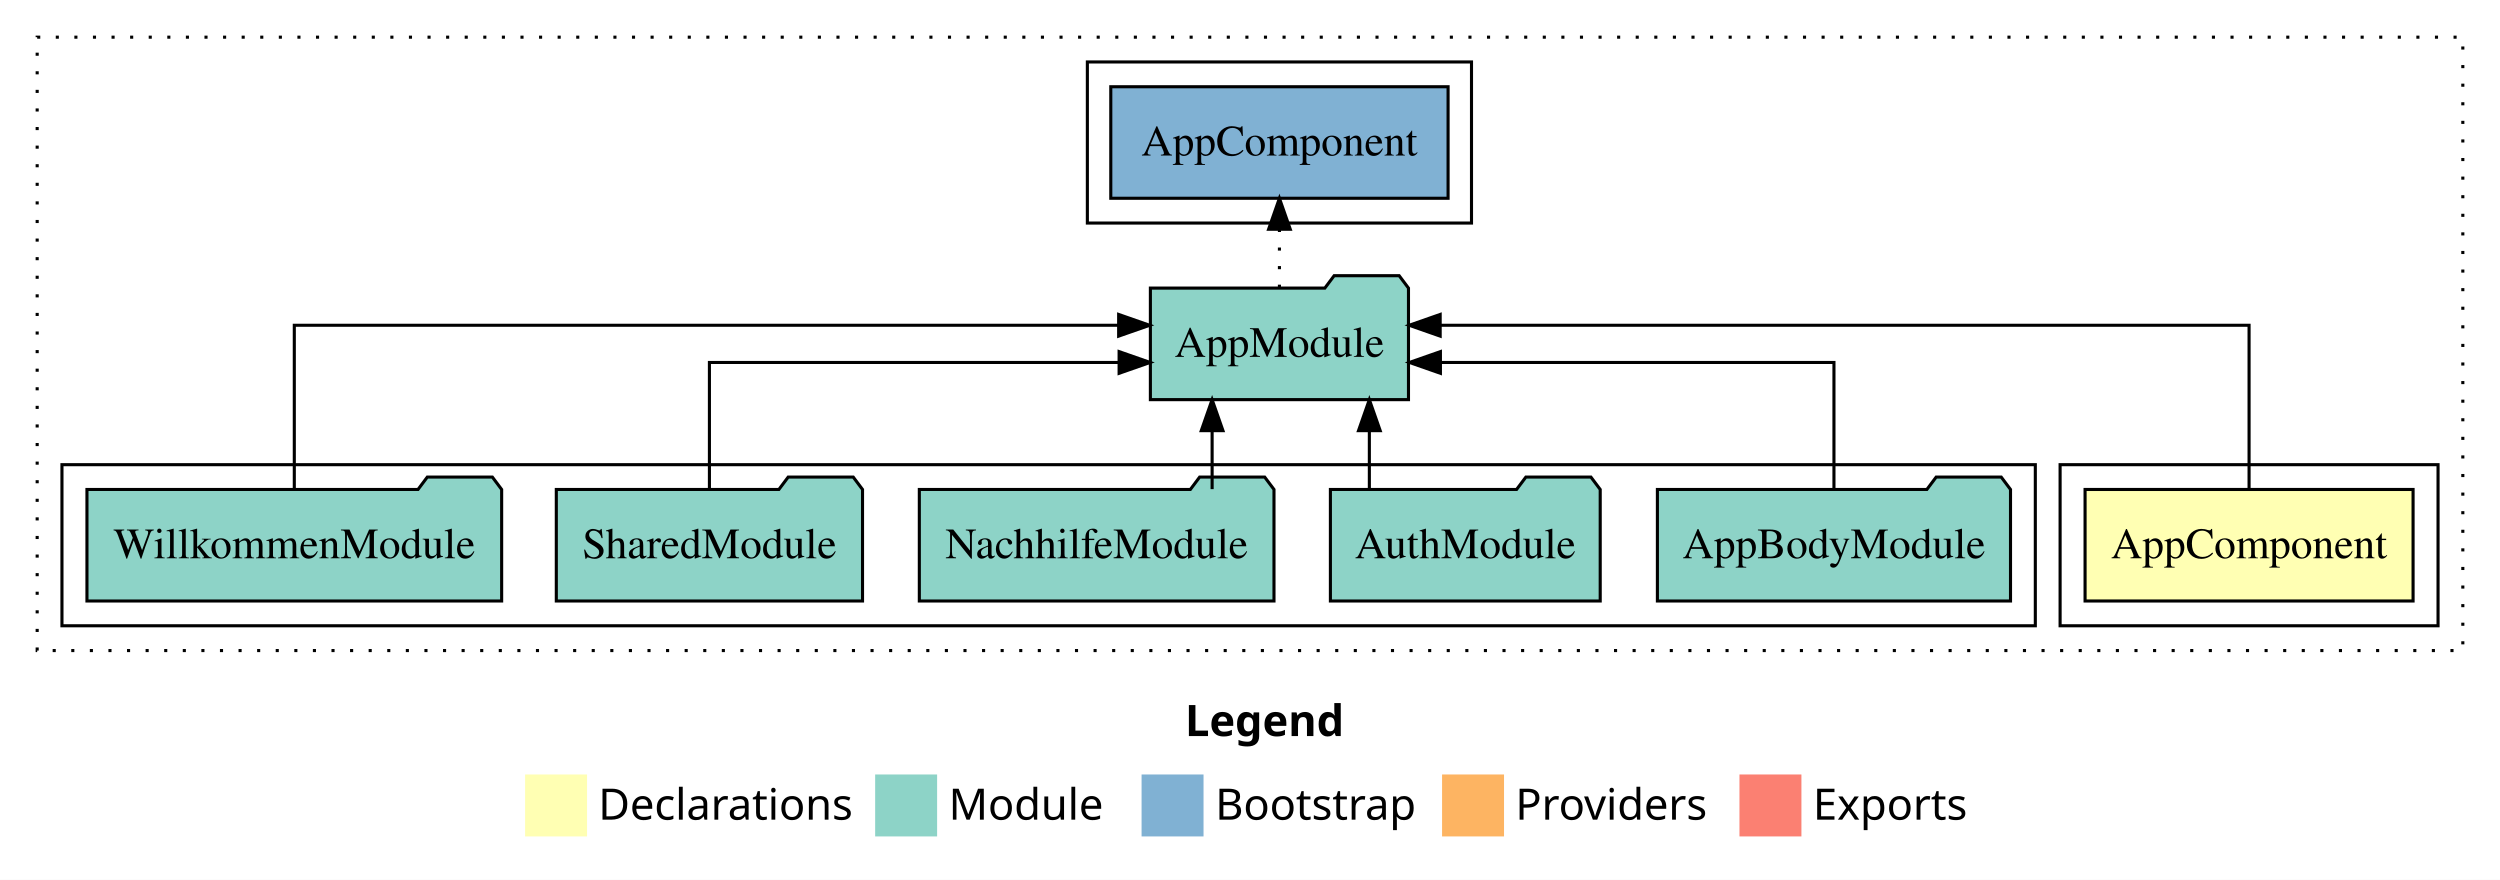
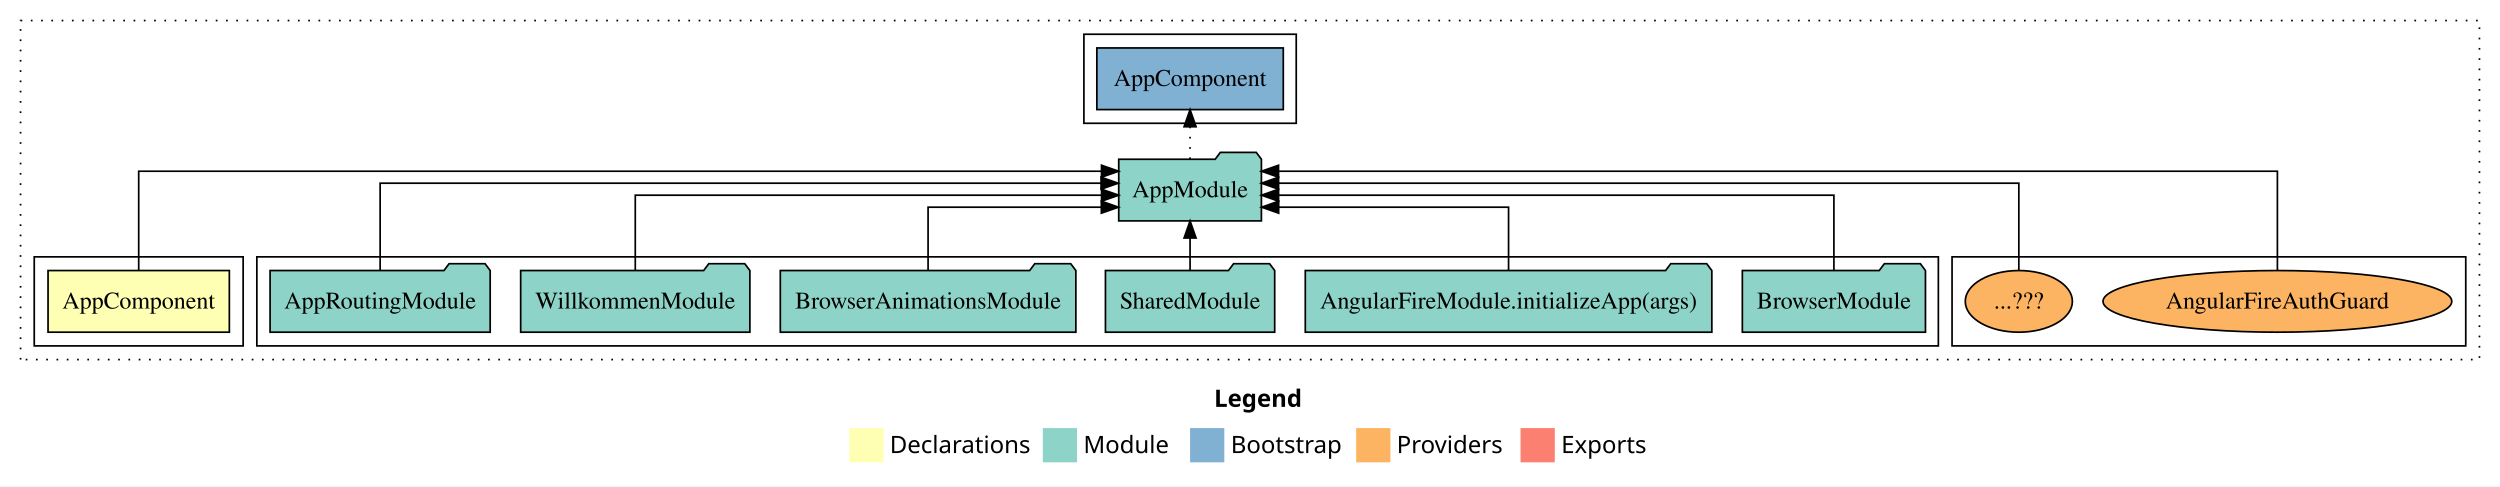
- <svg xmlns="http://www.w3.org/2000/svg" width="807pt" height="284pt" viewBox="0.00 0.00 807.00 284.00">
+ <svg xmlns="http://www.w3.org/2000/svg" width="1460pt" height="284pt" viewBox="0.00 0.00 1460.00 284.00">
  <g id="graph0" class="graph" transform="scale(1 1) rotate(0) translate(4 280)">
-     <polygon fill="#ffffff" stroke="transparent" points="-4,4 -4,-280 803,-280 803,4 -4,4" />
-     <text text-anchor="start" x="378.509" y="-42.4" font-family="sans-serif" font-weight="bold" font-size="14.00" fill="#000000">Legend</text>
-     <polygon fill="#ffffb3" stroke="transparent" points="165.5,-10 165.5,-30 185.5,-30 185.5,-10 165.5,-10" />
-     <text text-anchor="start" x="189.129" y="-15.4" font-family="sans-serif" font-size="14.00" fill="#000000">  Declarations</text>
-     <polygon fill="#8dd3c7" stroke="transparent" points="278.5,-10 278.5,-30 298.5,-30 298.5,-10 278.5,-10" />
-     <text text-anchor="start" x="302.225" y="-15.4" font-family="sans-serif" font-size="14.00" fill="#000000">  Module</text>
-     <polygon fill="#80b1d3" stroke="transparent" points="364.5,-10 364.5,-30 384.5,-30 384.5,-10 364.5,-10" />
-     <text text-anchor="start" x="388.281" y="-15.4" font-family="sans-serif" font-size="14.00" fill="#000000">  Bootstrap</text>
-     <polygon fill="#fdb462" stroke="transparent" points="461.5,-10 461.5,-30 481.5,-30 481.5,-10 461.5,-10" />
-     <text text-anchor="start" x="485.173" y="-15.4" font-family="sans-serif" font-size="14.00" fill="#000000">  Providers</text>
-     <polygon fill="#fb8072" stroke="transparent" points="557.5,-10 557.5,-30 577.5,-30 577.5,-10 557.5,-10" />
-     <text text-anchor="start" x="581.226" y="-15.4" font-family="sans-serif" font-size="14.00" fill="#000000">  Exports</text>
+     <polygon fill="white" stroke="transparent" points="-4,4 -4,-280 1456,-280 1456,4 -4,4" />
+     <text text-anchor="start" x="705.01" y="-42.4" font-family="sans-serif" font-weight="bold" font-size="14.00">Legend</text>
+     <polygon fill="#ffffb3" stroke="transparent" points="492,-10 492,-30 512,-30 512,-10 492,-10" />
+     <text text-anchor="start" x="515.63" y="-15.4" font-family="sans-serif" font-size="14.00">  Declarations</text>
+     <polygon fill="#8dd3c7" stroke="transparent" points="605,-10 605,-30 625,-30 625,-10 605,-10" />
+     <text text-anchor="start" x="628.73" y="-15.4" font-family="sans-serif" font-size="14.00">  Module</text>
+     <polygon fill="#80b1d3" stroke="transparent" points="691,-10 691,-30 711,-30 711,-10 691,-10" />
+     <text text-anchor="start" x="714.78" y="-15.4" font-family="sans-serif" font-size="14.00">  Bootstrap</text>
+     <polygon fill="#fdb462" stroke="transparent" points="788,-10 788,-30 808,-30 808,-10 788,-10" />
+     <text text-anchor="start" x="811.67" y="-15.4" font-family="sans-serif" font-size="14.00">  Providers</text>
+     <polygon fill="#fb8072" stroke="transparent" points="884,-10 884,-30 904,-30 904,-10 884,-10" />
+     <text text-anchor="start" x="907.73" y="-15.4" font-family="sans-serif" font-size="14.00">  Exports</text>
    <g id="clust1" class="cluster">
-       <polygon fill="none" stroke="#000000" stroke-dasharray="1,5" points="8,-70 8,-268 791,-268 791,-70 8,-70" />
+       <polygon fill="none" stroke="black" stroke-dasharray="1,5" points="8,-70 8,-268 1444,-268 1444,-70 8,-70" />
+     </g>
+     <g id="clust7" class="cluster">
+       <polygon fill="none" stroke="black" points="1136,-78 1136,-130 1436,-130 1436,-78 1136,-78" />
+     </g>
+     <g id="clust6" class="cluster">
+       <polygon fill="none" stroke="black" points="629,-208 629,-260 753,-260 753,-208 629,-208" />
+     </g>
+     <g id="clust4" class="cluster">
+       <polygon fill="none" stroke="black" points="146,-78 146,-130 1128,-130 1128,-78 146,-78" />
    </g>
    <g id="clust2" class="cluster">
-       <polygon fill="none" stroke="#000000" points="661,-78 661,-130 783,-130 783,-78 661,-78" />
-     </g>
-     <g id="clust4" class="cluster">
-       <polygon fill="none" stroke="#000000" points="16,-78 16,-130 653,-130 653,-78 16,-78" />
-     </g>
-     <g id="clust6" class="cluster">
-       <polygon fill="none" stroke="#000000" points="347,-208 347,-260 471,-260 471,-208 347,-208" />
+       <polygon fill="none" stroke="black" points="16,-78 16,-130 138,-130 138,-78 16,-78" />
    </g>
    <g id="node1" class="node">
-       <polygon fill="#ffffb3" stroke="#000000" points="774.94,-122 669.06,-122 669.06,-86 774.94,-86 774.94,-122" />
-       <text text-anchor="middle" x="722" y="-99.8" font-family="Times,serif" font-size="14.00" fill="#000000">AppComponent</text>
+       <polygon fill="#ffffb3" stroke="black" points="129.94,-122 24.06,-122 24.06,-86 129.94,-86 129.94,-122" />
+       <text text-anchor="middle" x="77" y="-99.8" font-family="Times,serif" font-size="14.00">AppComponent</text>
    </g>
    <g id="node2" class="node">
-       <polygon fill="#8dd3c7" stroke="#000000" points="450.657,-187 447.657,-191 426.657,-191 423.657,-187 367.343,-187 367.343,-151 450.657,-151 450.657,-187" />
-       <text text-anchor="middle" x="409" y="-164.8" font-family="Times,serif" font-size="14.00" fill="#000000">AppModule</text>
+       <polygon fill="#8dd3c7" stroke="black" points="732.66,-187 729.66,-191 708.66,-191 705.66,-187 649.34,-187 649.34,-151 732.66,-151 732.66,-187" />
+       <text text-anchor="middle" x="691" y="-164.8" font-family="Times,serif" font-size="14.00">AppModule</text>
    </g>
    <g id="edge1" class="edge">
-       <path fill="none" stroke="#000000" d="M722,-122.284C722,-143.321 722,-175 722,-175 722,-175 460.888,-175 460.888,-175" />
-       <polygon fill="#000000" stroke="#000000" points="460.888,-171.5 450.888,-175 460.888,-178.5 460.888,-171.5" />
+       <path fill="none" stroke="black" d="M77,-122.01C77,-144.49 77,-180 77,-180 77,-180 639.28,-180 639.28,-180" />
+       <polygon fill="black" stroke="black" points="639.28,-183.5 649.28,-180 639.28,-176.5 639.28,-183.5" />
+     </g>
+     <g id="node9" class="node">
+       <polygon fill="#80b1d3" stroke="black" points="745.44,-252 636.56,-252 636.56,-216 745.44,-216 745.44,-252" />
+       <text text-anchor="middle" x="691" y="-229.8" font-family="Times,serif" font-size="14.00">AppComponent </text>
+     </g>
+     <g id="edge8" class="edge">
+       <path fill="none" stroke="black" stroke-dasharray="1,5" d="M691,-187.11C691,-187.11 691,-205.99 691,-205.99" />
+       <polygon fill="black" stroke="black" points="687.5,-205.99 691,-215.99 694.5,-205.99 687.5,-205.99" />
+     </g>
+     <g id="node3" class="node">
+       <polygon fill="#8dd3c7" stroke="black" points="1120.47,-122 1117.47,-126 1096.47,-126 1093.47,-122 1013.53,-122 1013.53,-86 1120.47,-86 1120.47,-122" />
+       <text text-anchor="middle" x="1067" y="-99.8" font-family="Times,serif" font-size="14.00">BrowserModule</text>
+     </g>
+     <g id="edge2" class="edge">
+       <path fill="none" stroke="black" d="M1067,-122.27C1067,-140.56 1067,-166 1067,-166 1067,-166 742.68,-166 742.68,-166" />
+       <polygon fill="black" stroke="black" points="742.68,-162.5 732.68,-166 742.68,-169.5 742.68,-162.5" />
+     </g>
+     <g id="node4" class="node">
+       <polygon fill="#8dd3c7" stroke="black" points="995.71,-122 992.71,-126 971.71,-126 968.71,-122 758.29,-122 758.29,-86 995.71,-86 995.71,-122" />
+       <text text-anchor="middle" x="877" y="-99.8" font-family="Times,serif" font-size="14.00">AngularFireModule.initializeApp(args)</text>
+     </g>
+     <g id="edge3" class="edge">
+       <path fill="none" stroke="black" d="M877,-122.01C877,-138.05 877,-159 877,-159 877,-159 742.74,-159 742.74,-159" />
+       <polygon fill="black" stroke="black" points="742.74,-155.5 732.74,-159 742.74,-162.5 742.74,-155.5" />
+     </g>
+     <g id="node5" class="node">
+       <polygon fill="#8dd3c7" stroke="black" points="740.42,-122 737.42,-126 716.42,-126 713.42,-122 641.58,-122 641.58,-86 740.42,-86 740.42,-122" />
+       <text text-anchor="middle" x="691" y="-99.8" font-family="Times,serif" font-size="14.00">SharedModule</text>
+     </g>
+     <g id="edge4" class="edge">
+       <path fill="none" stroke="black" d="M691,-122.11C691,-122.11 691,-140.99 691,-140.99" />
+       <polygon fill="black" stroke="black" points="687.5,-140.99 691,-150.99 694.5,-140.99 687.5,-140.99" />
+     </g>
+     <g id="node6" class="node">
+       <polygon fill="#8dd3c7" stroke="black" points="624.3,-122 621.3,-126 600.3,-126 597.3,-122 451.7,-122 451.7,-86 624.3,-86 624.3,-122" />
+       <text text-anchor="middle" x="538" y="-99.8" font-family="Times,serif" font-size="14.00">BrowserAnimationsModule</text>
+     </g>
+     <g id="edge5" class="edge">
+       <path fill="none" stroke="black" d="M538,-122.01C538,-138.05 538,-159 538,-159 538,-159 639.19,-159 639.19,-159" />
+       <polygon fill="black" stroke="black" points="639.19,-162.5 649.19,-159 639.19,-155.5 639.19,-162.5" />
+     </g>
+     <g id="node7" class="node">
+       <polygon fill="#8dd3c7" stroke="black" points="433.93,-122 430.93,-126 409.93,-126 406.93,-122 300.07,-122 300.07,-86 433.93,-86 433.93,-122" />
+       <text text-anchor="middle" x="367" y="-99.8" font-family="Times,serif" font-size="14.00">WillkommenModule</text>
+     </g>
+     <g id="edge6" class="edge">
+       <path fill="none" stroke="black" d="M367,-122.27C367,-140.56 367,-166 367,-166 367,-166 639.31,-166 639.31,-166" />
+       <polygon fill="black" stroke="black" points="639.31,-169.5 649.31,-166 639.31,-162.5 639.31,-169.5" />
    </g>
    <g id="node8" class="node">
-       <polygon fill="#80b1d3" stroke="#000000" points="463.439,-252 354.561,-252 354.561,-216 463.439,-216 463.439,-252" />
-       <text text-anchor="middle" x="409" y="-229.8" font-family="Times,serif" font-size="14.00" fill="#000000">AppComponent </text>
+       <polygon fill="#8dd3c7" stroke="black" points="282.27,-122 279.27,-126 258.27,-126 255.27,-122 153.73,-122 153.73,-86 282.27,-86 282.27,-122" />
+       <text text-anchor="middle" x="218" y="-99.8" font-family="Times,serif" font-size="14.00">AppRoutingModule</text>
    </g>
    <g id="edge7" class="edge">
-       <path fill="none" stroke="#000000" stroke-dasharray="1,5" d="M409,-187.106C409,-187.106 409,-205.991 409,-205.991" />
-       <polygon fill="#000000" stroke="#000000" points="405.5,-205.991 409,-215.991 412.5,-205.991 405.5,-205.991" />
+       <path fill="none" stroke="black" d="M218,-122.13C218,-142.57 218,-173 218,-173 218,-173 639.02,-173 639.02,-173" />
+       <polygon fill="black" stroke="black" points="639.02,-176.5 649.02,-173 639.02,-169.5 639.02,-176.5" />
    </g>
-     <g id="node3" class="node">
-       <polygon fill="#8dd3c7" stroke="#000000" points="644.993,-122 641.993,-126 620.993,-126 617.993,-122 531.007,-122 531.007,-86 644.993,-86 644.993,-122" />
-       <text text-anchor="middle" x="588" y="-99.8" font-family="Times,serif" font-size="14.00" fill="#000000">AppBodyModule</text>
+     <g id="node10" class="node">
+       <ellipse fill="#fdb462" stroke="black" cx="1326" cy="-104" rx="101.85" ry="18" />
+       <text text-anchor="middle" x="1326" y="-99.8" font-family="Times,serif" font-size="14.00">AngularFireAuthGuard</text>
    </g>
-     <g id="edge2" class="edge">
-       <path fill="none" stroke="#000000" d="M588,-122.022C588,-139.373 588,-163 588,-163 588,-163 460.967,-163 460.967,-163" />
-       <polygon fill="#000000" stroke="#000000" points="460.968,-159.5 450.967,-163 460.967,-166.5 460.968,-159.5" />
+     <g id="edge9" class="edge">
+       <path fill="none" stroke="black" d="M1326,-122.01C1326,-144.49 1326,-180 1326,-180 1326,-180 742.66,-180 742.66,-180" />
+       <polygon fill="black" stroke="black" points="742.66,-176.5 732.66,-180 742.66,-183.5 742.66,-176.5" />
    </g>
-     <g id="node4" class="node">
-       <polygon fill="#8dd3c7" stroke="#000000" points="512.548,-122 509.548,-126 488.548,-126 485.548,-122 425.452,-122 425.452,-86 512.548,-86 512.548,-122" />
-       <text text-anchor="middle" x="469" y="-99.8" font-family="Times,serif" font-size="14.00" fill="#000000">AuthModule</text>
+     <g id="node11" class="node">
+       <ellipse fill="#fdb462" stroke="black" cx="1175" cy="-104" rx="31.28" ry="18" />
+       <text text-anchor="middle" x="1175" y="-99.8" font-family="Times,serif" font-size="14.00">...???</text>
    </g>
-     <g id="edge3" class="edge">
-       <path fill="none" stroke="#000000" d="M438.027,-122.106C438.027,-122.106 438.027,-140.991 438.027,-140.991" />
-       <polygon fill="#000000" stroke="#000000" points="434.527,-140.991 438.027,-150.991 441.527,-140.991 434.527,-140.991" />
-     </g>
-     <g id="node5" class="node">
-       <polygon fill="#8dd3c7" stroke="#000000" points="407.242,-122 404.242,-126 383.242,-126 380.242,-122 292.758,-122 292.758,-86 407.242,-86 407.242,-122" />
-       <text text-anchor="middle" x="350" y="-99.8" font-family="Times,serif" font-size="14.00" fill="#000000">NachhilfeModule</text>
-     </g>
-     <g id="edge4" class="edge">
-       <path fill="none" stroke="#000000" d="M387.271,-122.106C387.271,-122.106 387.271,-140.991 387.271,-140.991" />
-       <polygon fill="#000000" stroke="#000000" points="383.772,-140.991 387.271,-150.991 390.772,-140.991 383.772,-140.991" />
-     </g>
-     <g id="node6" class="node">
-       <polygon fill="#8dd3c7" stroke="#000000" points="274.423,-122 271.423,-126 250.423,-126 247.423,-122 175.577,-122 175.577,-86 274.423,-86 274.423,-122" />
-       <text text-anchor="middle" x="225" y="-99.8" font-family="Times,serif" font-size="14.00" fill="#000000">SharedModule</text>
-     </g>
-     <g id="edge5" class="edge">
-       <path fill="none" stroke="#000000" d="M225,-122.022C225,-139.373 225,-163 225,-163 225,-163 357.248,-163 357.248,-163" />
-       <polygon fill="#000000" stroke="#000000" points="357.248,-166.5 367.248,-163 357.248,-159.5 357.248,-166.5" />
-     </g>
-     <g id="node7" class="node">
-       <polygon fill="#8dd3c7" stroke="#000000" points="157.933,-122 154.933,-126 133.933,-126 130.933,-122 24.067,-122 24.067,-86 157.933,-86 157.933,-122" />
-       <text text-anchor="middle" x="91" y="-99.8" font-family="Times,serif" font-size="14.00" fill="#000000">WillkommenModule</text>
-     </g>
-     <g id="edge6" class="edge">
-       <path fill="none" stroke="#000000" d="M91,-122.284C91,-143.321 91,-175 91,-175 91,-175 357.1,-175 357.1,-175" />
-       <polygon fill="#000000" stroke="#000000" points="357.1,-178.5 367.1,-175 357.1,-171.5 357.1,-178.5" />
+     <g id="edge10" class="edge">
+       <path fill="none" stroke="black" d="M1175,-122.13C1175,-142.57 1175,-173 1175,-173 1175,-173 742.68,-173 742.68,-173" />
+       <polygon fill="black" stroke="black" points="742.68,-169.5 732.68,-173 742.68,-176.5 742.68,-169.5" />
    </g>
  </g>
</svg>
